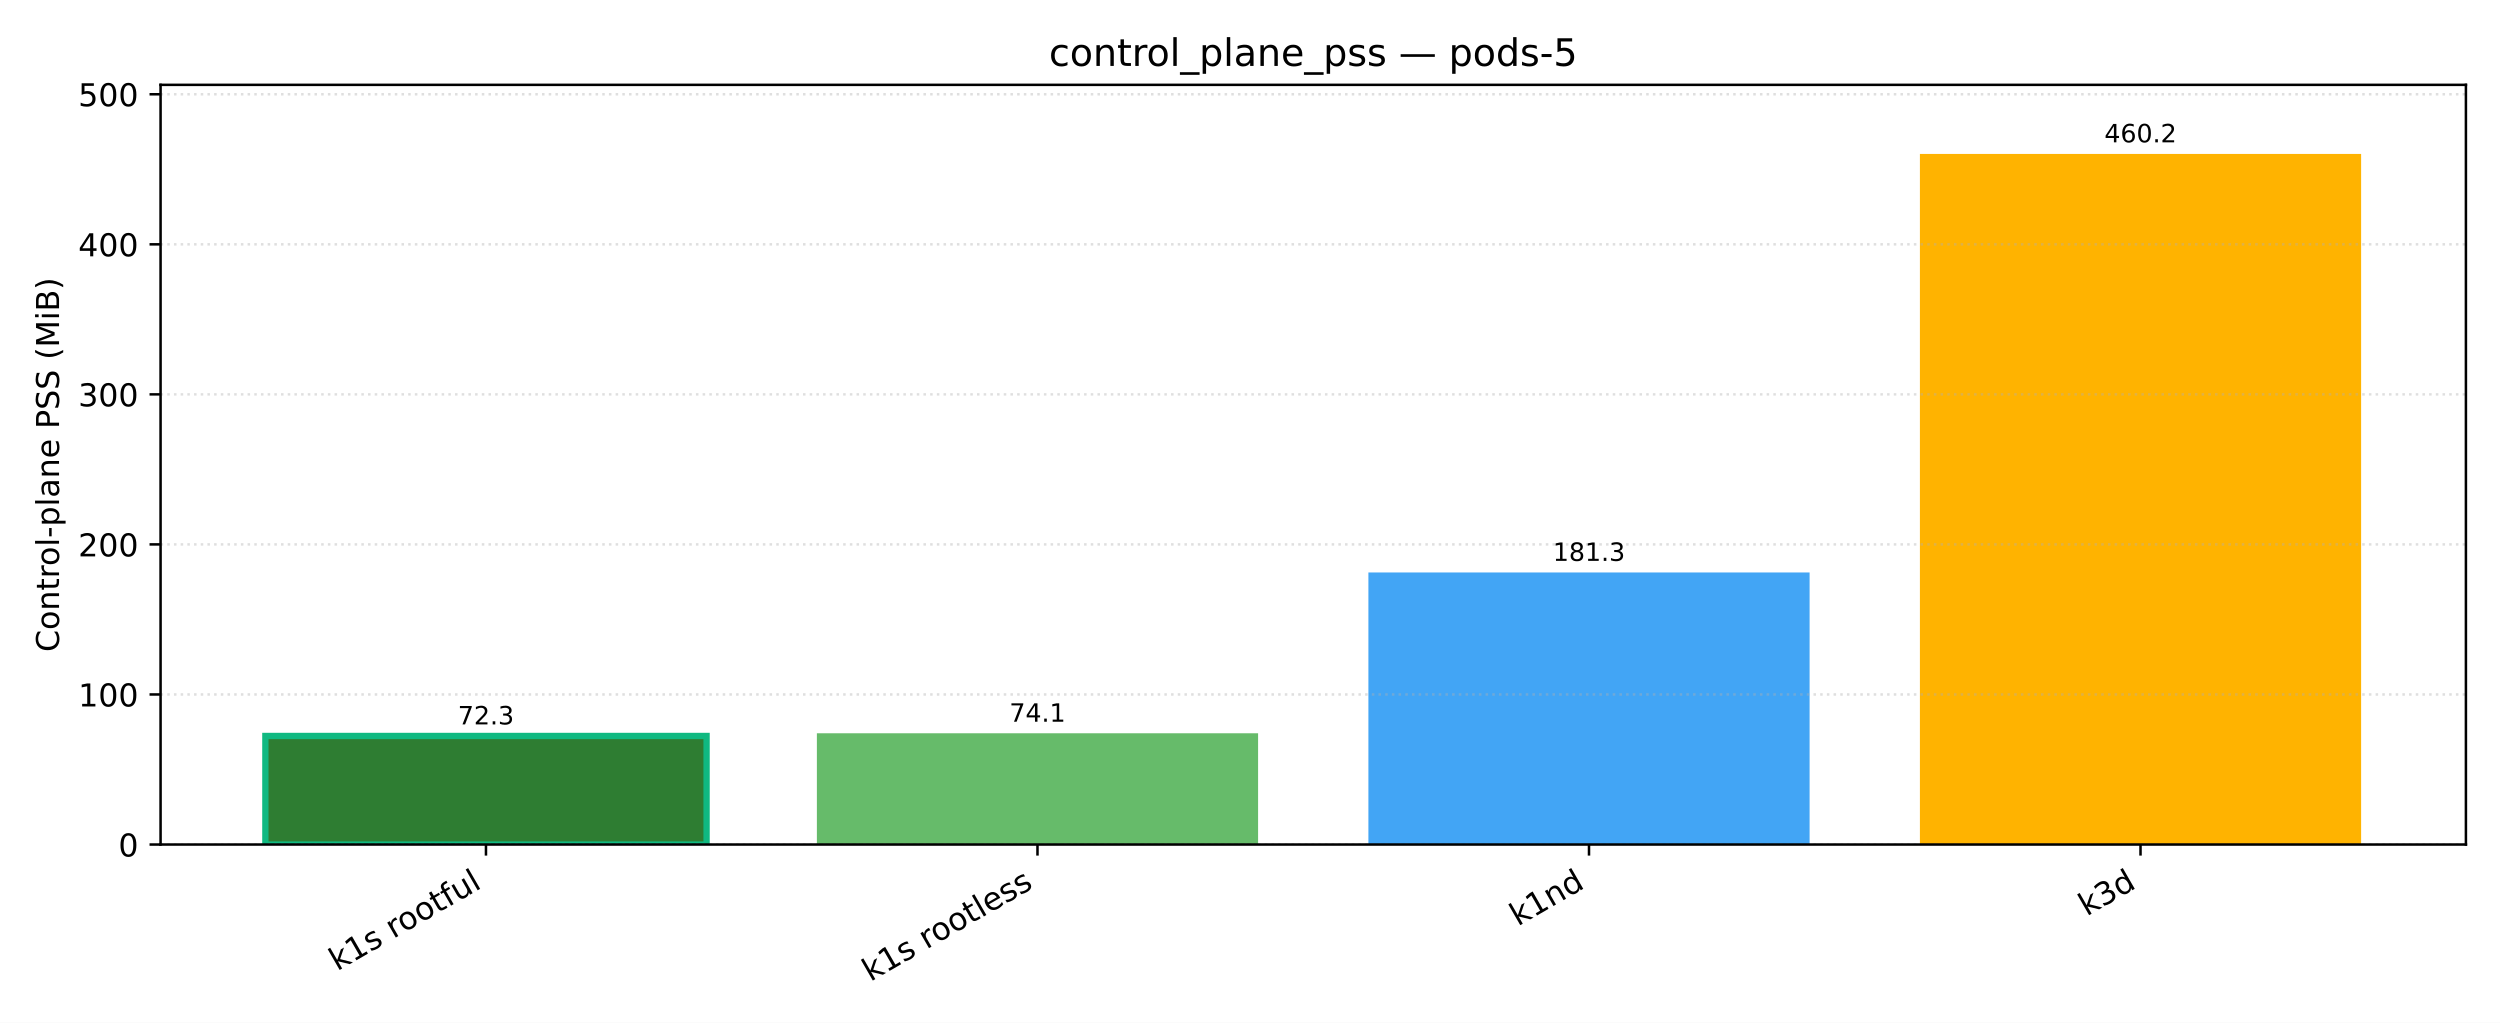
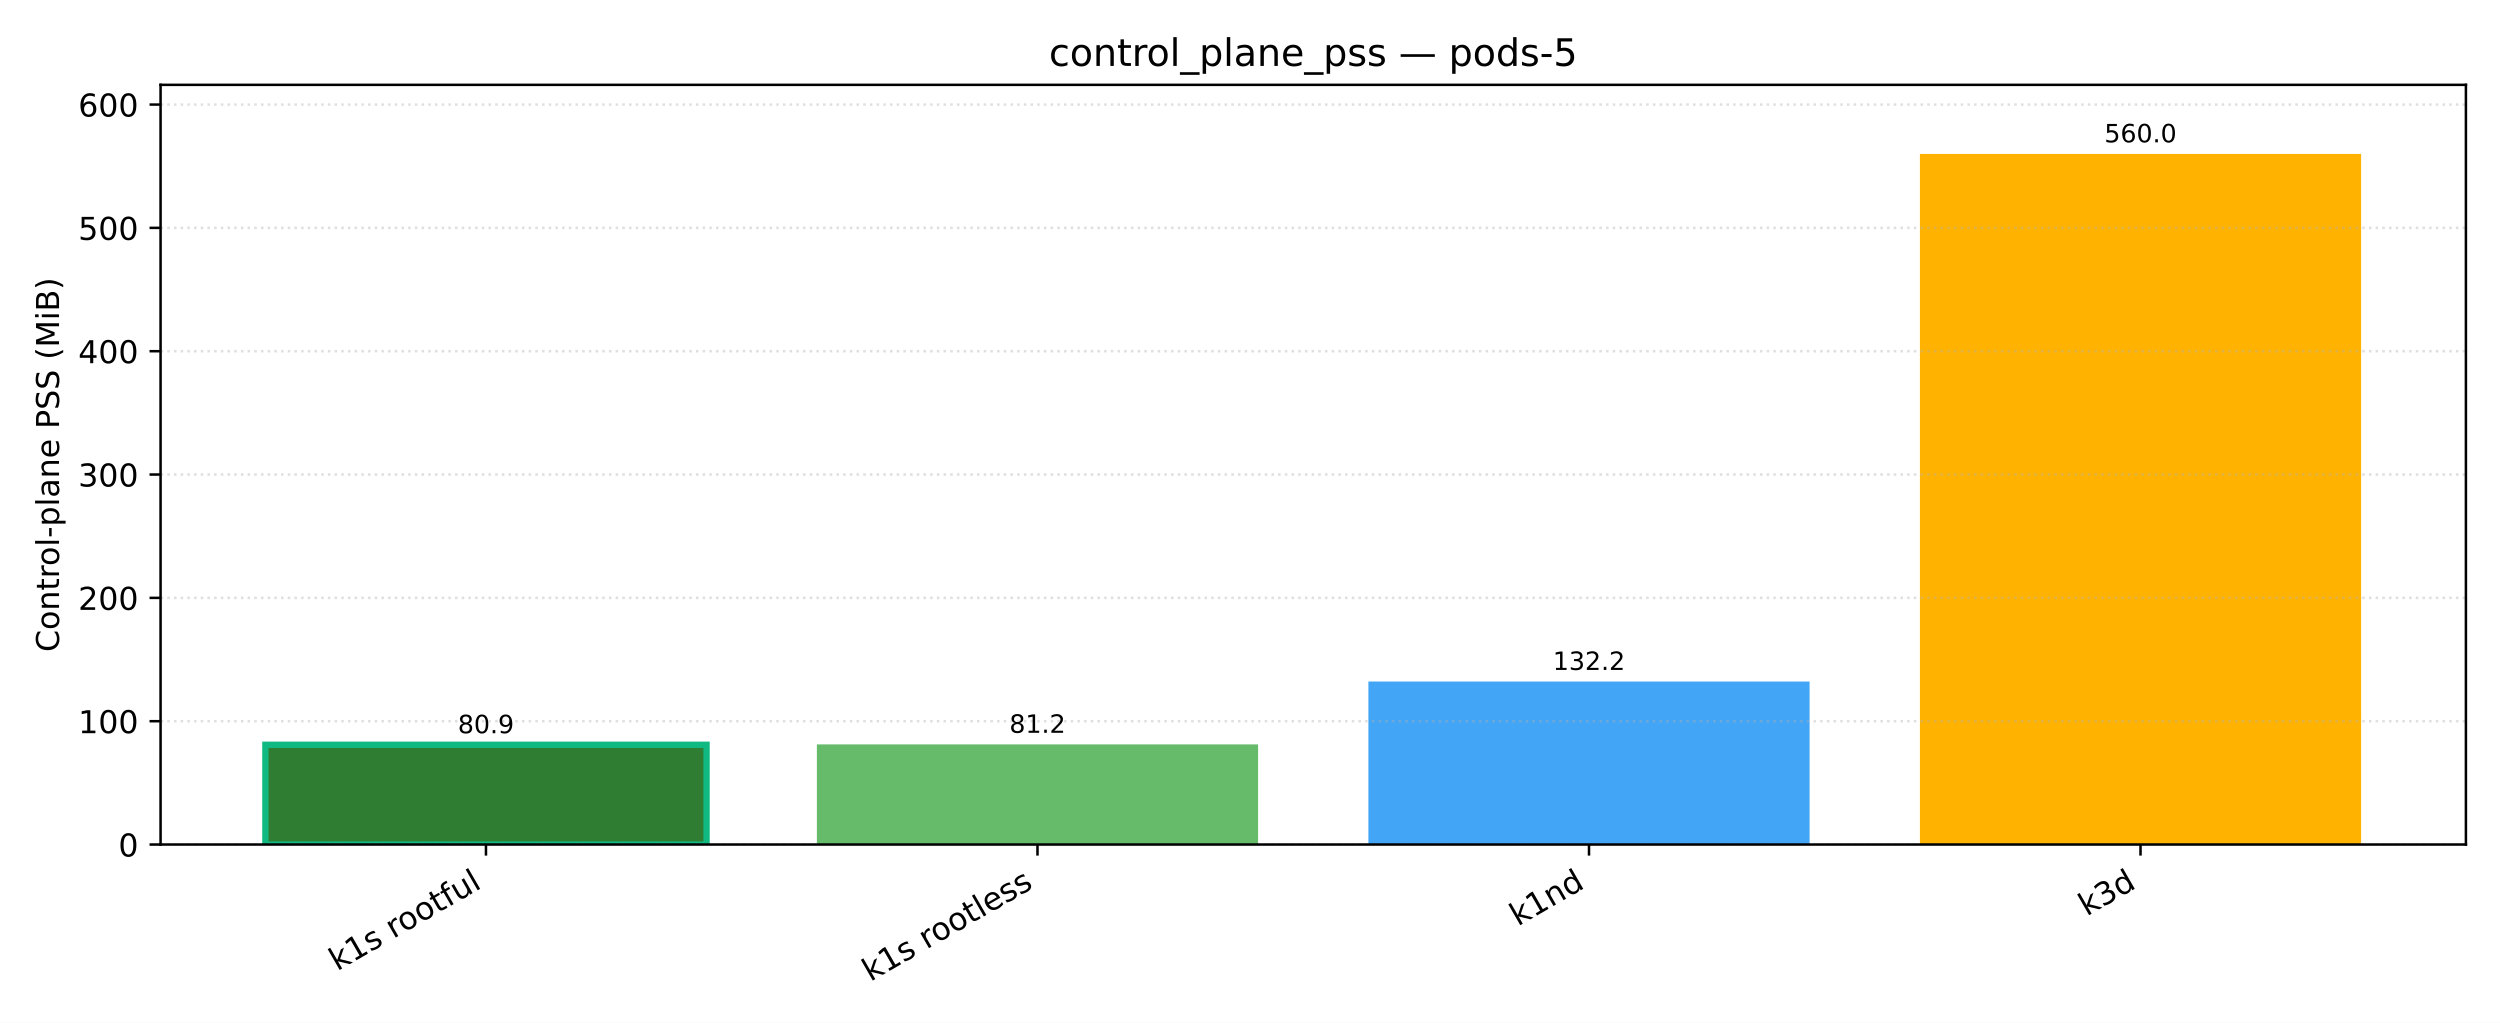
<svg xmlns="http://www.w3.org/2000/svg" xmlns:xlink="http://www.w3.org/1999/xlink" width="792pt" height="324pt" viewBox="0 0 792 324" version="1.1">
  <defs>
    <style type="text/css">*{stroke-linejoin: round; stroke-linecap: butt}</style>
  </defs>
  <g id="figure_1">
    <g id="patch_1">
      <path d="M 0 324  L 792 324  L 792 0  L 0 0  z " style="fill: #ffffff" />
    </g>
    <g id="axes_1">
      <g id="patch_2">
        <path d="M 50.87 267.545  L 781.2 267.545  L 781.2 26.88  L 50.87 26.88  z " style="fill: #ffffff" />
      </g>
      <g id="patch_3">
-         <path d="M 84.067 267.545  L 223.843 267.545  L 223.843 233.161  L 84.067 233.161  z " clip-path="url(#pe41ff79000)" style="fill: #2e7d32; stroke: #10b981; stroke-width: 2; stroke-linejoin: miter" />
+         <path d="M 84.067 267.545  L 223.843 267.545  L 223.843 235.949  L 84.067 235.949  z " clip-path="url(#pccbc789cfc)" style="fill: #2e7d32; stroke: #10b981; stroke-width: 2; stroke-linejoin: miter" />
      </g>
      <g id="patch_4">
-         <path d="M 258.787 267.545  L 398.563 267.545  L 398.563 232.308  L 258.787 232.308  z " clip-path="url(#pe41ff79000)" style="fill: #66bb6a" />
+         <path d="M 258.787 267.545  L 398.563 267.545  L 398.563 235.815  L 258.787 235.815  z " clip-path="url(#pccbc789cfc)" style="fill: #66bb6a" />
      </g>
      <g id="patch_5">
-         <path d="M 433.507 267.545  L 573.283 267.545  L 573.283 181.355  L 433.507 181.355  z " clip-path="url(#pe41ff79000)" style="fill: #42a5f5" />
+         <path d="M 433.507 267.545  L 573.283 267.545  L 573.283 215.904  L 433.507 215.904  z " clip-path="url(#pccbc789cfc)" style="fill: #42a5f5" />
      </g>
      <g id="patch_6">
-         <path d="M 608.227 267.545  L 748.003 267.545  L 748.003 48.759  L 608.227 48.759  z " clip-path="url(#pe41ff79000)" style="fill: #ffb300" />
+         <path d="M 608.227 267.545  L 748.003 267.545  L 748.003 48.759  L 608.227 48.759  z " clip-path="url(#pccbc789cfc)" style="fill: #ffb300" />
      </g>
      <g id="matplotlib.axis_1">
        <g id="xtick_1">
          <g id="line2d_1">
            <defs>
-               <path id="m1569cb3f65" d="M 0 0  L 0 3.5  " style="stroke: #000000; stroke-width: 0.8" />
+               <path id="ma3385fc26a" d="M 0 0  L 0 3.5  " style="stroke: #000000; stroke-width: 0.8" />
            </defs>
            <g>
-               <use xlink:href="#m1569cb3f65" x="153.955" y="267.545" style="stroke: #000000; stroke-width: 0.8" />
+               <use xlink:href="#ma3385fc26a" x="153.955" y="267.545" style="stroke: #000000; stroke-width: 0.8" />
            </g>
          </g>
          <g id="text_1">
            <g transform="translate(106.8249 307.7361) rotate(-30) scale(0.1 -0.1)">
              <defs>
                <path id="DejaVuSans-6b" d="M 581 4863  L 1159 4863  L 1159 1991  L 2875 3500  L 3609 3500  L 1753 1863  L 3688 0  L 2938 0  L 1159 1709  L 1159 0  L 581 0  L 581 4863  z " transform="scale(0.015625)" />
                <path id="DejaVuSans-31" d="M 794 531  L 1825 531  L 1825 4091  L 703 3866  L 703 4441  L 1819 4666  L 2450 4666  L 2450 531  L 3481 531  L 3481 0  L 794 0  L 794 531  z " transform="scale(0.015625)" />
                <path id="DejaVuSans-73" d="M 2834 3397  L 2834 2853  Q 2591 2978 2328 3040  Q 2066 3103 1784 3103  Q 1356 3103 1142 2972  Q 928 2841 928 2578  Q 928 2378 1081 2264  Q 1234 2150 1697 2047  L 1894 2003  Q 2506 1872 2764 1633  Q 3022 1394 3022 966  Q 3022 478 2636 193  Q 2250 -91 1575 -91  Q 1294 -91 989 -36  Q 684 19 347 128  L 347 722  Q 666 556 975 473  Q 1284 391 1588 391  Q 1994 391 2212 530  Q 2431 669 2431 922  Q 2431 1156 2273 1281  Q 2116 1406 1581 1522  L 1381 1569  Q 847 1681 609 1914  Q 372 2147 372 2553  Q 372 3047 722 3315  Q 1072 3584 1716 3584  Q 2034 3584 2315 3537  Q 2597 3491 2834 3397  z " transform="scale(0.015625)" />
                <path id="DejaVuSans-20" transform="scale(0.015625)" />
                <path id="DejaVuSans-72" d="M 2631 2963  Q 2534 3019 2420 3045  Q 2306 3072 2169 3072  Q 1681 3072 1420 2755  Q 1159 2438 1159 1844  L 1159 0  L 581 0  L 581 3500  L 1159 3500  L 1159 2956  Q 1341 3275 1631 3429  Q 1922 3584 2338 3584  Q 2397 3584 2469 3576  Q 2541 3569 2628 3553  L 2631 2963  z " transform="scale(0.015625)" />
                <path id="DejaVuSans-6f" d="M 1959 3097  Q 1497 3097 1228 2736  Q 959 2375 959 1747  Q 959 1119 1226 758  Q 1494 397 1959 397  Q 2419 397 2687 759  Q 2956 1122 2956 1747  Q 2956 2369 2687 2733  Q 2419 3097 1959 3097  z M 1959 3584  Q 2709 3584 3137 3096  Q 3566 2609 3566 1747  Q 3566 888 3137 398  Q 2709 -91 1959 -91  Q 1206 -91 779 398  Q 353 888 353 1747  Q 353 2609 779 3096  Q 1206 3584 1959 3584  z " transform="scale(0.015625)" />
                <path id="DejaVuSans-74" d="M 1172 4494  L 1172 3500  L 2356 3500  L 2356 3053  L 1172 3053  L 1172 1153  Q 1172 725 1289 603  Q 1406 481 1766 481  L 2356 481  L 2356 0  L 1766 0  Q 1100 0 847 248  Q 594 497 594 1153  L 594 3053  L 172 3053  L 172 3500  L 594 3500  L 594 4494  L 1172 4494  z " transform="scale(0.015625)" />
                <path id="DejaVuSans-66" d="M 2375 4863  L 2375 4384  L 1825 4384  Q 1516 4384 1395 4259  Q 1275 4134 1275 3809  L 1275 3500  L 2222 3500  L 2222 3053  L 1275 3053  L 1275 0  L 697 0  L 697 3053  L 147 3053  L 147 3500  L 697 3500  L 697 3744  Q 697 4328 969 4595  Q 1241 4863 1831 4863  L 2375 4863  z " transform="scale(0.015625)" />
                <path id="DejaVuSans-75" d="M 544 1381  L 544 3500  L 1119 3500  L 1119 1403  Q 1119 906 1312 657  Q 1506 409 1894 409  Q 2359 409 2629 706  Q 2900 1003 2900 1516  L 2900 3500  L 3475 3500  L 3475 0  L 2900 0  L 2900 538  Q 2691 219 2414 64  Q 2138 -91 1772 -91  Q 1169 -91 856 284  Q 544 659 544 1381  z M 1991 3584  L 1991 3584  z " transform="scale(0.015625)" />
                <path id="DejaVuSans-6c" d="M 603 4863  L 1178 4863  L 1178 0  L 603 0  L 603 4863  z " transform="scale(0.015625)" />
              </defs>
              <use xlink:href="#DejaVuSans-6b" />
              <use xlink:href="#DejaVuSans-31" transform="translate(57.91016 0)" />
              <use xlink:href="#DejaVuSans-73" transform="translate(121.5332 0)" />
              <use xlink:href="#DejaVuSans-20" transform="translate(173.6328 0)" />
              <use xlink:href="#DejaVuSans-72" transform="translate(205.4199 0)" />
              <use xlink:href="#DejaVuSans-6f" transform="translate(244.2832 0)" />
              <use xlink:href="#DejaVuSans-6f" transform="translate(305.4648 0)" />
              <use xlink:href="#DejaVuSans-74" transform="translate(366.6465 0)" />
              <use xlink:href="#DejaVuSans-66" transform="translate(405.8555 0)" />
              <use xlink:href="#DejaVuSans-75" transform="translate(441.0605 0)" />
              <use xlink:href="#DejaVuSans-6c" transform="translate(504.4395 0)" />
            </g>
          </g>
        </g>
        <g id="xtick_2">
          <g id="line2d_2">
            <g>
-               <use xlink:href="#m1569cb3f65" x="328.675" y="267.545" style="stroke: #000000; stroke-width: 0.8" />
+               <use xlink:href="#ma3385fc26a" x="328.675" y="267.545" style="stroke: #000000; stroke-width: 0.8" />
            </g>
          </g>
          <g id="text_2">
            <g transform="translate(275.7304 311.0931) rotate(-30) scale(0.1 -0.1)">
              <defs>
                <path id="DejaVuSans-65" d="M 3597 1894  L 3597 1613  L 953 1613  Q 991 1019 1311 708  Q 1631 397 2203 397  Q 2534 397 2845 478  Q 3156 559 3463 722  L 3463 178  Q 3153 47 2828 -22  Q 2503 -91 2169 -91  Q 1331 -91 842 396  Q 353 884 353 1716  Q 353 2575 817 3079  Q 1281 3584 2069 3584  Q 2775 3584 3186 3129  Q 3597 2675 3597 1894  z M 3022 2063  Q 3016 2534 2758 2815  Q 2500 3097 2075 3097  Q 1594 3097 1305 2825  Q 1016 2553 972 2059  L 3022 2063  z " transform="scale(0.015625)" />
              </defs>
              <use xlink:href="#DejaVuSans-6b" />
              <use xlink:href="#DejaVuSans-31" transform="translate(57.91016 0)" />
              <use xlink:href="#DejaVuSans-73" transform="translate(121.5332 0)" />
              <use xlink:href="#DejaVuSans-20" transform="translate(173.6328 0)" />
              <use xlink:href="#DejaVuSans-72" transform="translate(205.4199 0)" />
              <use xlink:href="#DejaVuSans-6f" transform="translate(244.2832 0)" />
              <use xlink:href="#DejaVuSans-6f" transform="translate(305.4648 0)" />
              <use xlink:href="#DejaVuSans-74" transform="translate(366.6465 0)" />
              <use xlink:href="#DejaVuSans-6c" transform="translate(405.8555 0)" />
              <use xlink:href="#DejaVuSans-65" transform="translate(433.6387 0)" />
              <use xlink:href="#DejaVuSans-73" transform="translate(495.1621 0)" />
              <use xlink:href="#DejaVuSans-73" transform="translate(547.2617 0)" />
            </g>
          </g>
        </g>
        <g id="xtick_3">
          <g id="line2d_3">
            <g>
-               <use xlink:href="#m1569cb3f65" x="503.395" y="267.545" style="stroke: #000000; stroke-width: 0.8" />
+               <use xlink:href="#ma3385fc26a" x="503.395" y="267.545" style="stroke: #000000; stroke-width: 0.8" />
            </g>
          </g>
          <g id="text_3">
            <g transform="translate(480.8439 293.5454) rotate(-30) scale(0.1 -0.1)">
              <defs>
                <path id="DejaVuSans-6e" d="M 3513 2113  L 3513 0  L 2938 0  L 2938 2094  Q 2938 2591 2744 2837  Q 2550 3084 2163 3084  Q 1697 3084 1428 2787  Q 1159 2491 1159 1978  L 1159 0  L 581 0  L 581 3500  L 1159 3500  L 1159 2956  Q 1366 3272 1645 3428  Q 1925 3584 2291 3584  Q 2894 3584 3203 3211  Q 3513 2838 3513 2113  z " transform="scale(0.015625)" />
                <path id="DejaVuSans-64" d="M 2906 2969  L 2906 4863  L 3481 4863  L 3481 0  L 2906 0  L 2906 525  Q 2725 213 2448 61  Q 2172 -91 1784 -91  Q 1150 -91 751 415  Q 353 922 353 1747  Q 353 2572 751 3078  Q 1150 3584 1784 3584  Q 2172 3584 2448 3432  Q 2725 3281 2906 2969  z M 947 1747  Q 947 1113 1208 752  Q 1469 391 1925 391  Q 2381 391 2643 752  Q 2906 1113 2906 1747  Q 2906 2381 2643 2742  Q 2381 3103 1925 3103  Q 1469 3103 1208 2742  Q 947 2381 947 1747  z " transform="scale(0.015625)" />
              </defs>
              <use xlink:href="#DejaVuSans-6b" />
              <use xlink:href="#DejaVuSans-31" transform="translate(57.91016 0)" />
              <use xlink:href="#DejaVuSans-6e" transform="translate(121.5332 0)" />
              <use xlink:href="#DejaVuSans-64" transform="translate(184.9121 0)" />
            </g>
          </g>
        </g>
        <g id="xtick_4">
          <g id="line2d_4">
            <g>
-               <use xlink:href="#m1569cb3f65" x="678.115" y="267.545" style="stroke: #000000; stroke-width: 0.8" />
+               <use xlink:href="#ma3385fc26a" x="678.115" y="267.545" style="stroke: #000000; stroke-width: 0.8" />
            </g>
          </g>
          <g id="text_4">
            <g transform="translate(661.0525 290.3767) rotate(-30) scale(0.1 -0.1)">
              <defs>
                <path id="DejaVuSans-33" d="M 2597 2516  Q 3050 2419 3304 2112  Q 3559 1806 3559 1356  Q 3559 666 3084 287  Q 2609 -91 1734 -91  Q 1441 -91 1130 -33  Q 819 25 488 141  L 488 750  Q 750 597 1062 519  Q 1375 441 1716 441  Q 2309 441 2620 675  Q 2931 909 2931 1356  Q 2931 1769 2642 2001  Q 2353 2234 1838 2234  L 1294 2234  L 1294 2753  L 1863 2753  Q 2328 2753 2575 2939  Q 2822 3125 2822 3475  Q 2822 3834 2567 4026  Q 2313 4219 1838 4219  Q 1578 4219 1281 4162  Q 984 4106 628 3988  L 628 4550  Q 988 4650 1302 4700  Q 1616 4750 1894 4750  Q 2613 4750 3031 4423  Q 3450 4097 3450 3541  Q 3450 3153 3228 2886  Q 3006 2619 2597 2516  z " transform="scale(0.015625)" />
              </defs>
              <use xlink:href="#DejaVuSans-6b" />
              <use xlink:href="#DejaVuSans-33" transform="translate(57.91016 0)" />
              <use xlink:href="#DejaVuSans-64" transform="translate(121.5332 0)" />
            </g>
          </g>
        </g>
      </g>
      <g id="matplotlib.axis_2">
        <g id="ytick_1">
          <g id="line2d_5">
-             <path d="M 50.87 267.545  L 781.2 267.545  " clip-path="url(#pe41ff79000)" style="fill: none; stroke-dasharray: 0.8,1.32; stroke-dashoffset: 0; stroke: #b0b0b0; stroke-opacity: 0.4; stroke-width: 0.8" />
+             <path d="M 50.87 267.545  L 781.2 267.545  " clip-path="url(#pccbc789cfc)" style="fill: none; stroke-dasharray: 0.8,1.32; stroke-dashoffset: 0; stroke: #b0b0b0; stroke-opacity: 0.4; stroke-width: 0.8" />
          </g>
          <g id="line2d_6">
            <defs>
-               <path id="md26a543e13" d="M 0 0  L -3.5 0  " style="stroke: #000000; stroke-width: 0.8" />
+               <path id="maf3ddc0dab" d="M 0 0  L -3.5 0  " style="stroke: #000000; stroke-width: 0.8" />
            </defs>
            <g>
-               <use xlink:href="#md26a543e13" x="50.87" y="267.545" style="stroke: #000000; stroke-width: 0.8" />
+               <use xlink:href="#maf3ddc0dab" x="50.87" y="267.545" style="stroke: #000000; stroke-width: 0.8" />
            </g>
          </g>
          <g id="text_5">
            <g transform="translate(37.5075 271.3447) scale(0.1 -0.1)">
              <defs>
                <path id="DejaVuSans-30" d="M 2034 4250  Q 1547 4250 1301 3770  Q 1056 3291 1056 2328  Q 1056 1369 1301 889  Q 1547 409 2034 409  Q 2525 409 2770 889  Q 3016 1369 3016 2328  Q 3016 3291 2770 3770  Q 2525 4250 2034 4250  z M 2034 4750  Q 2819 4750 3233 4129  Q 3647 3509 3647 2328  Q 3647 1150 3233 529  Q 2819 -91 2034 -91  Q 1250 -91 836 529  Q 422 1150 422 2328  Q 422 3509 836 4129  Q 1250 4750 2034 4750  z " transform="scale(0.015625)" />
              </defs>
              <use xlink:href="#DejaVuSans-30" />
            </g>
          </g>
        </g>
        <g id="ytick_2">
          <g id="line2d_7">
-             <path d="M 50.87 220.009  L 781.2 220.009  " clip-path="url(#pe41ff79000)" style="fill: none; stroke-dasharray: 0.8,1.32; stroke-dashoffset: 0; stroke: #b0b0b0; stroke-opacity: 0.4; stroke-width: 0.8" />
+             <path d="M 50.87 228.475  L 781.2 228.475  " clip-path="url(#pccbc789cfc)" style="fill: none; stroke-dasharray: 0.8,1.32; stroke-dashoffset: 0; stroke: #b0b0b0; stroke-opacity: 0.4; stroke-width: 0.8" />
          </g>
          <g id="line2d_8">
            <g>
-               <use xlink:href="#md26a543e13" x="50.87" y="220.009" style="stroke: #000000; stroke-width: 0.8" />
+               <use xlink:href="#maf3ddc0dab" x="50.87" y="228.475" style="stroke: #000000; stroke-width: 0.8" />
            </g>
          </g>
          <g id="text_6">
-             <g transform="translate(24.7825 223.8078) scale(0.1 -0.1)">
+             <g transform="translate(24.7825 232.2746) scale(0.1 -0.1)">
              <use xlink:href="#DejaVuSans-31" />
              <use xlink:href="#DejaVuSans-30" transform="translate(63.62305 0)" />
              <use xlink:href="#DejaVuSans-30" transform="translate(127.2461 0)" />
            </g>
          </g>
        </g>
        <g id="ytick_3">
          <g id="line2d_9">
-             <path d="M 50.87 172.472  L 781.2 172.472  " clip-path="url(#pe41ff79000)" style="fill: none; stroke-dasharray: 0.8,1.32; stroke-dashoffset: 0; stroke: #b0b0b0; stroke-opacity: 0.4; stroke-width: 0.8" />
+             <path d="M 50.87 189.405  L 781.2 189.405  " clip-path="url(#pccbc789cfc)" style="fill: none; stroke-dasharray: 0.8,1.32; stroke-dashoffset: 0; stroke: #b0b0b0; stroke-opacity: 0.4; stroke-width: 0.8" />
          </g>
          <g id="line2d_10">
            <g>
-               <use xlink:href="#md26a543e13" x="50.87" y="172.472" style="stroke: #000000; stroke-width: 0.8" />
+               <use xlink:href="#maf3ddc0dab" x="50.87" y="189.405" style="stroke: #000000; stroke-width: 0.8" />
            </g>
          </g>
          <g id="text_7">
-             <g transform="translate(24.7825 176.2709) scale(0.1 -0.1)">
+             <g transform="translate(24.7825 193.2045) scale(0.1 -0.1)">
              <defs>
                <path id="DejaVuSans-32" d="M 1228 531  L 3431 531  L 3431 0  L 469 0  L 469 531  Q 828 903 1448 1529  Q 2069 2156 2228 2338  Q 2531 2678 2651 2914  Q 2772 3150 2772 3378  Q 2772 3750 2511 3984  Q 2250 4219 1831 4219  Q 1534 4219 1204 4116  Q 875 4013 500 3803  L 500 4441  Q 881 4594 1212 4672  Q 1544 4750 1819 4750  Q 2544 4750 2975 4387  Q 3406 4025 3406 3419  Q 3406 3131 3298 2873  Q 3191 2616 2906 2266  Q 2828 2175 2409 1742  Q 1991 1309 1228 531  z " transform="scale(0.015625)" />
              </defs>
              <use xlink:href="#DejaVuSans-32" />
              <use xlink:href="#DejaVuSans-30" transform="translate(63.62305 0)" />
              <use xlink:href="#DejaVuSans-30" transform="translate(127.2461 0)" />
            </g>
          </g>
        </g>
        <g id="ytick_4">
          <g id="line2d_11">
-             <path d="M 50.87 124.935  L 781.2 124.935  " clip-path="url(#pe41ff79000)" style="fill: none; stroke-dasharray: 0.8,1.32; stroke-dashoffset: 0; stroke: #b0b0b0; stroke-opacity: 0.4; stroke-width: 0.8" />
+             <path d="M 50.87 150.335  L 781.2 150.335  " clip-path="url(#pccbc789cfc)" style="fill: none; stroke-dasharray: 0.8,1.32; stroke-dashoffset: 0; stroke: #b0b0b0; stroke-opacity: 0.4; stroke-width: 0.8" />
          </g>
          <g id="line2d_12">
            <g>
-               <use xlink:href="#md26a543e13" x="50.87" y="124.935" style="stroke: #000000; stroke-width: 0.8" />
+               <use xlink:href="#maf3ddc0dab" x="50.87" y="150.335" style="stroke: #000000; stroke-width: 0.8" />
            </g>
          </g>
          <g id="text_8">
-             <g transform="translate(24.7825 128.7339) scale(0.1 -0.1)">
+             <g transform="translate(24.7825 154.1344) scale(0.1 -0.1)">
              <use xlink:href="#DejaVuSans-33" />
              <use xlink:href="#DejaVuSans-30" transform="translate(63.62305 0)" />
              <use xlink:href="#DejaVuSans-30" transform="translate(127.2461 0)" />
            </g>
          </g>
        </g>
        <g id="ytick_5">
          <g id="line2d_13">
-             <path d="M 50.87 77.398  L 781.2 77.398  " clip-path="url(#pe41ff79000)" style="fill: none; stroke-dasharray: 0.8,1.32; stroke-dashoffset: 0; stroke: #b0b0b0; stroke-opacity: 0.4; stroke-width: 0.8" />
+             <path d="M 50.87 111.265  L 781.2 111.265  " clip-path="url(#pccbc789cfc)" style="fill: none; stroke-dasharray: 0.8,1.32; stroke-dashoffset: 0; stroke: #b0b0b0; stroke-opacity: 0.4; stroke-width: 0.8" />
          </g>
          <g id="line2d_14">
            <g>
-               <use xlink:href="#md26a543e13" x="50.87" y="77.398" style="stroke: #000000; stroke-width: 0.8" />
+               <use xlink:href="#maf3ddc0dab" x="50.87" y="111.265" style="stroke: #000000; stroke-width: 0.8" />
            </g>
          </g>
          <g id="text_9">
-             <g transform="translate(24.7825 81.19703) scale(0.1 -0.1)">
+             <g transform="translate(24.7825 115.0643) scale(0.1 -0.1)">
              <defs>
                <path id="DejaVuSans-34" d="M 2419 4116  L 825 1625  L 2419 1625  L 2419 4116  z M 2253 4666  L 3047 4666  L 3047 1625  L 3713 1625  L 3713 1100  L 3047 1100  L 3047 0  L 2419 0  L 2419 1100  L 313 1100  L 313 1709  L 2253 4666  z " transform="scale(0.015625)" />
              </defs>
              <use xlink:href="#DejaVuSans-34" />
              <use xlink:href="#DejaVuSans-30" transform="translate(63.62305 0)" />
              <use xlink:href="#DejaVuSans-30" transform="translate(127.2461 0)" />
            </g>
          </g>
        </g>
        <g id="ytick_6">
          <g id="line2d_15">
-             <path d="M 50.87 29.861  L 781.2 29.861  " clip-path="url(#pe41ff79000)" style="fill: none; stroke-dasharray: 0.8,1.32; stroke-dashoffset: 0; stroke: #b0b0b0; stroke-opacity: 0.4; stroke-width: 0.8" />
+             <path d="M 50.87 72.195  L 781.2 72.195  " clip-path="url(#pccbc789cfc)" style="fill: none; stroke-dasharray: 0.8,1.32; stroke-dashoffset: 0; stroke: #b0b0b0; stroke-opacity: 0.4; stroke-width: 0.8" />
          </g>
          <g id="line2d_16">
            <g>
-               <use xlink:href="#md26a543e13" x="50.87" y="29.861" style="stroke: #000000; stroke-width: 0.8" />
+               <use xlink:href="#maf3ddc0dab" x="50.87" y="72.195" style="stroke: #000000; stroke-width: 0.8" />
            </g>
          </g>
          <g id="text_10">
-             <g transform="translate(24.7825 33.66012) scale(0.1 -0.1)">
+             <g transform="translate(24.7825 75.99423) scale(0.1 -0.1)">
              <defs>
                <path id="DejaVuSans-35" d="M 691 4666  L 3169 4666  L 3169 4134  L 1269 4134  L 1269 2991  Q 1406 3038 1543 3061  Q 1681 3084 1819 3084  Q 2600 3084 3056 2656  Q 3513 2228 3513 1497  Q 3513 744 3044 326  Q 2575 -91 1722 -91  Q 1428 -91 1123 -41  Q 819 9 494 109  L 494 744  Q 775 591 1075 516  Q 1375 441 1709 441  Q 2250 441 2565 725  Q 2881 1009 2881 1497  Q 2881 1984 2565 2268  Q 2250 2553 1709 2553  Q 1456 2553 1204 2497  Q 953 2441 691 2322  L 691 4666  z " transform="scale(0.015625)" />
              </defs>
              <use xlink:href="#DejaVuSans-35" />
              <use xlink:href="#DejaVuSans-30" transform="translate(63.62305 0)" />
              <use xlink:href="#DejaVuSans-30" transform="translate(127.2461 0)" />
            </g>
          </g>
        </g>
-         <g id="text_11">
+         <g id="ytick_7">
+           <g id="line2d_17">
+             <path d="M 50.87 33.125  L 781.2 33.125  " clip-path="url(#pccbc789cfc)" style="fill: none; stroke-dasharray: 0.8,1.32; stroke-dashoffset: 0; stroke: #b0b0b0; stroke-opacity: 0.4; stroke-width: 0.8" />
+           </g>
+           <g id="line2d_18">
+             <g>
+               <use xlink:href="#maf3ddc0dab" x="50.87" y="33.125" style="stroke: #000000; stroke-width: 0.8" />
+             </g>
+           </g>
+           <g id="text_11">
+             <g transform="translate(24.7825 36.92414) scale(0.1 -0.1)">
+               <defs>
+                 <path id="DejaVuSans-36" d="M 2113 2584  Q 1688 2584 1439 2293  Q 1191 2003 1191 1497  Q 1191 994 1439 701  Q 1688 409 2113 409  Q 2538 409 2786 701  Q 3034 994 3034 1497  Q 3034 2003 2786 2293  Q 2538 2584 2113 2584  z M 3366 4563  L 3366 3988  Q 3128 4100 2886 4159  Q 2644 4219 2406 4219  Q 1781 4219 1451 3797  Q 1122 3375 1075 2522  Q 1259 2794 1537 2939  Q 1816 3084 2150 3084  Q 2853 3084 3261 2657  Q 3669 2231 3669 1497  Q 3669 778 3244 343  Q 2819 -91 2113 -91  Q 1303 -91 875 529  Q 447 1150 447 2328  Q 447 3434 972 4092  Q 1497 4750 2381 4750  Q 2619 4750 2861 4703  Q 3103 4656 3366 4563  z " transform="scale(0.015625)" />
+               </defs>
+               <use xlink:href="#DejaVuSans-36" />
+               <use xlink:href="#DejaVuSans-30" transform="translate(63.62305 0)" />
+               <use xlink:href="#DejaVuSans-30" transform="translate(127.2461 0)" />
+             </g>
+           </g>
+         </g>
+         <g id="text_12">
          <g transform="translate(18.70281 206.537) rotate(-90) scale(0.1 -0.1)">
            <defs>
              <path id="DejaVuSans-43" d="M 4122 4306  L 4122 3641  Q 3803 3938 3442 4084  Q 3081 4231 2675 4231  Q 1875 4231 1450 3742  Q 1025 3253 1025 2328  Q 1025 1406 1450 917  Q 1875 428 2675 428  Q 3081 428 3442 575  Q 3803 722 4122 1019  L 4122 359  Q 3791 134 3420 21  Q 3050 -91 2638 -91  Q 1578 -91 968 557  Q 359 1206 359 2328  Q 359 3453 968 4101  Q 1578 4750 2638 4750  Q 3056 4750 3426 4639  Q 3797 4528 4122 4306  z " transform="scale(0.015625)" />
              <path id="DejaVuSans-2011" d="M 313 2009  L 1997 2009  L 1997 1497  L 313 1497  L 313 2009  z " transform="scale(0.015625)" />
              <path id="DejaVuSans-70" d="M 1159 525  L 1159 -1331  L 581 -1331  L 581 3500  L 1159 3500  L 1159 2969  Q 1341 3281 1617 3432  Q 1894 3584 2278 3584  Q 2916 3584 3314 3078  Q 3713 2572 3713 1747  Q 3713 922 3314 415  Q 2916 -91 2278 -91  Q 1894 -91 1617 61  Q 1341 213 1159 525  z M 3116 1747  Q 3116 2381 2855 2742  Q 2594 3103 2138 3103  Q 1681 3103 1420 2742  Q 1159 2381 1159 1747  Q 1159 1113 1420 752  Q 1681 391 2138 391  Q 2594 391 2855 752  Q 3116 1113 3116 1747  z " transform="scale(0.015625)" />
              <path id="DejaVuSans-61" d="M 2194 1759  Q 1497 1759 1228 1600  Q 959 1441 959 1056  Q 959 750 1161 570  Q 1363 391 1709 391  Q 2188 391 2477 730  Q 2766 1069 2766 1631  L 2766 1759  L 2194 1759  z M 3341 1997  L 3341 0  L 2766 0  L 2766 531  Q 2569 213 2275 61  Q 1981 -91 1556 -91  Q 1019 -91 701 211  Q 384 513 384 1019  Q 384 1609 779 1909  Q 1175 2209 1959 2209  L 2766 2209  L 2766 2266  Q 2766 2663 2505 2880  Q 2244 3097 1772 3097  Q 1472 3097 1187 3025  Q 903 2953 641 2809  L 641 3341  Q 956 3463 1253 3523  Q 1550 3584 1831 3584  Q 2591 3584 2966 3190  Q 3341 2797 3341 1997  z " transform="scale(0.015625)" />
              <path id="DejaVuSans-50" d="M 1259 4147  L 1259 2394  L 2053 2394  Q 2494 2394 2734 2622  Q 2975 2850 2975 3272  Q 2975 3691 2734 3919  Q 2494 4147 2053 4147  L 1259 4147  z M 628 4666  L 2053 4666  Q 2838 4666 3239 4311  Q 3641 3956 3641 3272  Q 3641 2581 3239 2228  Q 2838 1875 2053 1875  L 1259 1875  L 1259 0  L 628 0  L 628 4666  z " transform="scale(0.015625)" />
              <path id="DejaVuSans-53" d="M 3425 4513  L 3425 3897  Q 3066 4069 2747 4153  Q 2428 4238 2131 4238  Q 1616 4238 1336 4038  Q 1056 3838 1056 3469  Q 1056 3159 1242 3001  Q 1428 2844 1947 2747  L 2328 2669  Q 3034 2534 3370 2195  Q 3706 1856 3706 1288  Q 3706 609 3251 259  Q 2797 -91 1919 -91  Q 1588 -91 1214 -16  Q 841 59 441 206  L 441 856  Q 825 641 1194 531  Q 1563 422 1919 422  Q 2459 422 2753 634  Q 3047 847 3047 1241  Q 3047 1584 2836 1778  Q 2625 1972 2144 2069  L 1759 2144  Q 1053 2284 737 2584  Q 422 2884 422 3419  Q 422 4038 858 4394  Q 1294 4750 2059 4750  Q 2388 4750 2728 4690  Q 3069 4631 3425 4513  z " transform="scale(0.015625)" />
              <path id="DejaVuSans-28" d="M 1984 4856  Q 1566 4138 1362 3434  Q 1159 2731 1159 2009  Q 1159 1288 1364 580  Q 1569 -128 1984 -844  L 1484 -844  Q 1016 -109 783 600  Q 550 1309 550 2009  Q 550 2706 781 3412  Q 1013 4119 1484 4856  L 1984 4856  z " transform="scale(0.015625)" />
              <path id="DejaVuSans-4d" d="M 628 4666  L 1569 4666  L 2759 1491  L 3956 4666  L 4897 4666  L 4897 0  L 4281 0  L 4281 4097  L 3078 897  L 2444 897  L 1241 4097  L 1241 0  L 628 0  L 628 4666  z " transform="scale(0.015625)" />
              <path id="DejaVuSans-69" d="M 603 3500  L 1178 3500  L 1178 0  L 603 0  L 603 3500  z M 603 4863  L 1178 4863  L 1178 4134  L 603 4134  L 603 4863  z " transform="scale(0.015625)" />
              <path id="DejaVuSans-42" d="M 1259 2228  L 1259 519  L 2272 519  Q 2781 519 3026 730  Q 3272 941 3272 1375  Q 3272 1813 3026 2020  Q 2781 2228 2272 2228  L 1259 2228  z M 1259 4147  L 1259 2741  L 2194 2741  Q 2656 2741 2882 2914  Q 3109 3088 3109 3444  Q 3109 3797 2882 3972  Q 2656 4147 2194 4147  L 1259 4147  z M 628 4666  L 2241 4666  Q 2963 4666 3353 4366  Q 3744 4066 3744 3513  Q 3744 3084 3544 2831  Q 3344 2578 2956 2516  Q 3422 2416 3680 2098  Q 3938 1781 3938 1306  Q 3938 681 3513 340  Q 3088 0 2303 0  L 628 0  L 628 4666  z " transform="scale(0.015625)" />
              <path id="DejaVuSans-29" d="M 513 4856  L 1013 4856  Q 1481 4119 1714 3412  Q 1947 2706 1947 2009  Q 1947 1309 1714 600  Q 1481 -109 1013 -844  L 513 -844  Q 928 -128 1133 580  Q 1338 1288 1338 2009  Q 1338 2731 1133 3434  Q 928 4138 513 4856  z " transform="scale(0.015625)" />
            </defs>
            <use xlink:href="#DejaVuSans-43" />
            <use xlink:href="#DejaVuSans-6f" transform="translate(69.82422 0)" />
            <use xlink:href="#DejaVuSans-6e" transform="translate(131.0059 0)" />
            <use xlink:href="#DejaVuSans-74" transform="translate(194.3848 0)" />
            <use xlink:href="#DejaVuSans-72" transform="translate(233.5938 0)" />
            <use xlink:href="#DejaVuSans-6f" transform="translate(272.457 0)" />
            <use xlink:href="#DejaVuSans-6c" transform="translate(333.6387 0)" />
            <use xlink:href="#DejaVuSans-2011" transform="translate(361.4219 0)" />
            <use xlink:href="#DejaVuSans-70" transform="translate(397.5059 0)" />
            <use xlink:href="#DejaVuSans-6c" transform="translate(460.9824 0)" />
            <use xlink:href="#DejaVuSans-61" transform="translate(488.7656 0)" />
            <use xlink:href="#DejaVuSans-6e" transform="translate(550.0449 0)" />
            <use xlink:href="#DejaVuSans-65" transform="translate(613.4238 0)" />
            <use xlink:href="#DejaVuSans-20" transform="translate(674.9473 0)" />
            <use xlink:href="#DejaVuSans-50" transform="translate(706.7344 0)" />
            <use xlink:href="#DejaVuSans-53" transform="translate(767.0371 0)" />
            <use xlink:href="#DejaVuSans-53" transform="translate(830.5137 0)" />
            <use xlink:href="#DejaVuSans-20" transform="translate(893.9902 0)" />
            <use xlink:href="#DejaVuSans-28" transform="translate(925.7773 0)" />
            <use xlink:href="#DejaVuSans-4d" transform="translate(964.791 0)" />
            <use xlink:href="#DejaVuSans-69" transform="translate(1051.07 0)" />
            <use xlink:href="#DejaVuSans-42" transform="translate(1078.854 0)" />
            <use xlink:href="#DejaVuSans-29" transform="translate(1147.457 0)" />
          </g>
        </g>
      </g>
      <g id="patch_7">
        <path d="M 50.87 267.545  L 50.87 26.88  " style="fill: none; stroke: #000000; stroke-width: 0.8; stroke-linejoin: miter; stroke-linecap: square" />
      </g>
      <g id="patch_8">
        <path d="M 781.2 267.545  L 781.2 26.88  " style="fill: none; stroke: #000000; stroke-width: 0.8; stroke-linejoin: miter; stroke-linecap: square" />
      </g>
      <g id="patch_9">
        <path d="M 50.87 267.545  L 781.2 267.545  " style="fill: none; stroke: #000000; stroke-width: 0.8; stroke-linejoin: miter; stroke-linecap: square" />
      </g>
      <g id="patch_10">
        <path d="M 50.87 26.88  L 781.2 26.88  " style="fill: none; stroke: #000000; stroke-width: 0.8; stroke-linejoin: miter; stroke-linecap: square" />
      </g>
-       <g id="text_12">
-         <g transform="translate(145.0486 229.4968) scale(0.08 -0.08)">
-           <defs>
-             <path id="DejaVuSans-37" d="M 525 4666  L 3525 4666  L 3525 4397  L 1831 0  L 1172 0  L 2766 4134  L 525 4134  L 525 4666  z " transform="scale(0.015625)" />
-             <path id="DejaVuSans-2e" d="M 684 794  L 1344 794  L 1344 0  L 684 0  L 684 794  z " transform="scale(0.015625)" />
-           </defs>
-           <use xlink:href="#DejaVuSans-37" />
-           <use xlink:href="#DejaVuSans-32" transform="translate(63.62305 0)" />
-           <use xlink:href="#DejaVuSans-2e" transform="translate(127.2461 0)" />
-           <use xlink:href="#DejaVuSans-33" transform="translate(159.0332 0)" />
-         </g>
-       </g>
      <g id="text_13">
-         <g transform="translate(319.7687 228.644) scale(0.08 -0.08)">
-           <use xlink:href="#DejaVuSans-37" />
-           <use xlink:href="#DejaVuSans-34" transform="translate(63.62305 0)" />
-           <use xlink:href="#DejaVuSans-2e" transform="translate(127.2461 0)" />
-           <use xlink:href="#DejaVuSans-31" transform="translate(159.0332 0)" />
-         </g>
-       </g>
-       <g id="text_14">
-         <g transform="translate(491.9438 177.6913) scale(0.08 -0.08)">
+         <g transform="translate(145.0486 232.2849) scale(0.08 -0.08)">
          <defs>
            <path id="DejaVuSans-38" d="M 2034 2216  Q 1584 2216 1326 1975  Q 1069 1734 1069 1313  Q 1069 891 1326 650  Q 1584 409 2034 409  Q 2484 409 2743 651  Q 3003 894 3003 1313  Q 3003 1734 2745 1975  Q 2488 2216 2034 2216  z M 1403 2484  Q 997 2584 770 2862  Q 544 3141 544 3541  Q 544 4100 942 4425  Q 1341 4750 2034 4750  Q 2731 4750 3128 4425  Q 3525 4100 3525 3541  Q 3525 3141 3298 2862  Q 3072 2584 2669 2484  Q 3125 2378 3379 2068  Q 3634 1759 3634 1313  Q 3634 634 3220 271  Q 2806 -91 2034 -91  Q 1263 -91 848 271  Q 434 634 434 1313  Q 434 1759 690 2068  Q 947 2378 1403 2484  z M 1172 3481  Q 1172 3119 1398 2916  Q 1625 2713 2034 2713  Q 2441 2713 2670 2916  Q 2900 3119 2900 3481  Q 2900 3844 2670 4047  Q 2441 4250 2034 4250  Q 1625 4250 1398 4047  Q 1172 3844 1172 3481  z " transform="scale(0.015625)" />
+             <path id="DejaVuSans-2e" d="M 684 794  L 1344 794  L 1344 0  L 684 0  L 684 794  z " transform="scale(0.015625)" />
+             <path id="DejaVuSans-39" d="M 703 97  L 703 672  Q 941 559 1184 500  Q 1428 441 1663 441  Q 2288 441 2617 861  Q 2947 1281 2994 2138  Q 2813 1869 2534 1725  Q 2256 1581 1919 1581  Q 1219 1581 811 2004  Q 403 2428 403 3163  Q 403 3881 828 4315  Q 1253 4750 1959 4750  Q 2769 4750 3195 4129  Q 3622 3509 3622 2328  Q 3622 1225 3098 567  Q 2575 -91 1691 -91  Q 1453 -91 1209 -44  Q 966 3 703 97  z M 1959 2075  Q 2384 2075 2632 2365  Q 2881 2656 2881 3163  Q 2881 3666 2632 3958  Q 2384 4250 1959 4250  Q 1534 4250 1286 3958  Q 1038 3666 1038 3163  Q 1038 2656 1286 2365  Q 1534 2075 1959 2075  z " transform="scale(0.015625)" />
          </defs>
+           <use xlink:href="#DejaVuSans-38" />
+           <use xlink:href="#DejaVuSans-30" transform="translate(63.62305 0)" />
+           <use xlink:href="#DejaVuSans-2e" transform="translate(127.2461 0)" />
+           <use xlink:href="#DejaVuSans-39" transform="translate(159.0332 0)" />
+         </g>
+       </g>
+       <g id="text_14">
+         <g transform="translate(319.7687 232.1514) scale(0.08 -0.08)">
+           <use xlink:href="#DejaVuSans-38" />
+           <use xlink:href="#DejaVuSans-31" transform="translate(63.62305 0)" />
+           <use xlink:href="#DejaVuSans-2e" transform="translate(127.2461 0)" />
+           <use xlink:href="#DejaVuSans-32" transform="translate(159.0332 0)" />
+         </g>
+       </g>
+       <g id="text_15">
+         <g transform="translate(491.9438 212.2398) scale(0.08 -0.08)">
          <use xlink:href="#DejaVuSans-31" />
-           <use xlink:href="#DejaVuSans-38" transform="translate(63.62305 0)" />
-           <use xlink:href="#DejaVuSans-31" transform="translate(127.2461 0)" />
+           <use xlink:href="#DejaVuSans-33" transform="translate(63.62305 0)" />
+           <use xlink:href="#DejaVuSans-32" transform="translate(127.2461 0)" />
          <use xlink:href="#DejaVuSans-2e" transform="translate(190.8691 0)" />
-           <use xlink:href="#DejaVuSans-33" transform="translate(222.6562 0)" />
-         </g>
-       </g>
-       <g id="text_15">
+           <use xlink:href="#DejaVuSans-32" transform="translate(222.6562 0)" />
+         </g>
+       </g>
+       <g id="text_16">
        <g transform="translate(666.6639 45.09493) scale(0.08 -0.08)">
-           <defs>
-             <path id="DejaVuSans-36" d="M 2113 2584  Q 1688 2584 1439 2293  Q 1191 2003 1191 1497  Q 1191 994 1439 701  Q 1688 409 2113 409  Q 2538 409 2786 701  Q 3034 994 3034 1497  Q 3034 2003 2786 2293  Q 2538 2584 2113 2584  z M 3366 4563  L 3366 3988  Q 3128 4100 2886 4159  Q 2644 4219 2406 4219  Q 1781 4219 1451 3797  Q 1122 3375 1075 2522  Q 1259 2794 1537 2939  Q 1816 3084 2150 3084  Q 2853 3084 3261 2657  Q 3669 2231 3669 1497  Q 3669 778 3244 343  Q 2819 -91 2113 -91  Q 1303 -91 875 529  Q 447 1150 447 2328  Q 447 3434 972 4092  Q 1497 4750 2381 4750  Q 2619 4750 2861 4703  Q 3103 4656 3366 4563  z " transform="scale(0.015625)" />
-           </defs>
-           <use xlink:href="#DejaVuSans-34" />
+           <use xlink:href="#DejaVuSans-35" />
          <use xlink:href="#DejaVuSans-36" transform="translate(63.62305 0)" />
          <use xlink:href="#DejaVuSans-30" transform="translate(127.2461 0)" />
          <use xlink:href="#DejaVuSans-2e" transform="translate(190.8691 0)" />
-           <use xlink:href="#DejaVuSans-32" transform="translate(222.6562 0)" />
-         </g>
-       </g>
-       <g id="text_16">
+           <use xlink:href="#DejaVuSans-30" transform="translate(222.6562 0)" />
+         </g>
+       </g>
+       <g id="text_17">
        <g transform="translate(332.3219 20.88) scale(0.12 -0.12)">
          <defs>
            <path id="DejaVuSans-63" d="M 3122 3366  L 3122 2828  Q 2878 2963 2633 3030  Q 2388 3097 2138 3097  Q 1578 3097 1268 2742  Q 959 2388 959 1747  Q 959 1106 1268 751  Q 1578 397 2138 397  Q 2388 397 2633 464  Q 2878 531 3122 666  L 3122 134  Q 2881 22 2623 -34  Q 2366 -91 2075 -91  Q 1284 -91 818 406  Q 353 903 353 1747  Q 353 2603 823 3093  Q 1294 3584 2113 3584  Q 2378 3584 2631 3529  Q 2884 3475 3122 3366  z " transform="scale(0.015625)" />
            <path id="DejaVuSans-5f" d="M 3263 -1063  L 3263 -1509  L -63 -1509  L -63 -1063  L 3263 -1063  z " transform="scale(0.015625)" />
            <path id="DejaVuSans-2014" d="M 313 1978  L 6088 1978  L 6088 1528  L 313 1528  L 313 1978  z " transform="scale(0.015625)" />
            <path id="DejaVuSans-2d" d="M 313 2009  L 1997 2009  L 1997 1497  L 313 1497  L 313 2009  z " transform="scale(0.015625)" />
          </defs>
          <use xlink:href="#DejaVuSans-63" />
          <use xlink:href="#DejaVuSans-6f" transform="translate(54.98047 0)" />
          <use xlink:href="#DejaVuSans-6e" transform="translate(116.1621 0)" />
          <use xlink:href="#DejaVuSans-74" transform="translate(179.541 0)" />
          <use xlink:href="#DejaVuSans-72" transform="translate(218.75 0)" />
          <use xlink:href="#DejaVuSans-6f" transform="translate(257.6133 0)" />
          <use xlink:href="#DejaVuSans-6c" transform="translate(318.7949 0)" />
          <use xlink:href="#DejaVuSans-5f" transform="translate(346.5781 0)" />
          <use xlink:href="#DejaVuSans-70" transform="translate(396.5781 0)" />
          <use xlink:href="#DejaVuSans-6c" transform="translate(460.0547 0)" />
          <use xlink:href="#DejaVuSans-61" transform="translate(487.8379 0)" />
          <use xlink:href="#DejaVuSans-6e" transform="translate(549.1172 0)" />
          <use xlink:href="#DejaVuSans-65" transform="translate(612.4961 0)" />
          <use xlink:href="#DejaVuSans-5f" transform="translate(674.0195 0)" />
          <use xlink:href="#DejaVuSans-70" transform="translate(724.0195 0)" />
          <use xlink:href="#DejaVuSans-73" transform="translate(787.4961 0)" />
          <use xlink:href="#DejaVuSans-73" transform="translate(839.5957 0)" />
          <use xlink:href="#DejaVuSans-20" transform="translate(891.6953 0)" />
          <use xlink:href="#DejaVuSans-2014" transform="translate(923.4824 0)" />
          <use xlink:href="#DejaVuSans-20" transform="translate(1023.482 0)" />
          <use xlink:href="#DejaVuSans-70" transform="translate(1055.27 0)" />
          <use xlink:href="#DejaVuSans-6f" transform="translate(1118.746 0)" />
          <use xlink:href="#DejaVuSans-64" transform="translate(1179.928 0)" />
          <use xlink:href="#DejaVuSans-73" transform="translate(1243.404 0)" />
          <use xlink:href="#DejaVuSans-2d" transform="translate(1295.504 0)" />
          <use xlink:href="#DejaVuSans-35" transform="translate(1331.588 0)" />
        </g>
      </g>
    </g>
  </g>
  <defs>
-     <clipPath id="pe41ff79000">
+     <clipPath id="pccbc789cfc">
      <rect x="50.87" y="26.88" width="730.33" height="240.665" />
    </clipPath>
  </defs>
</svg>
